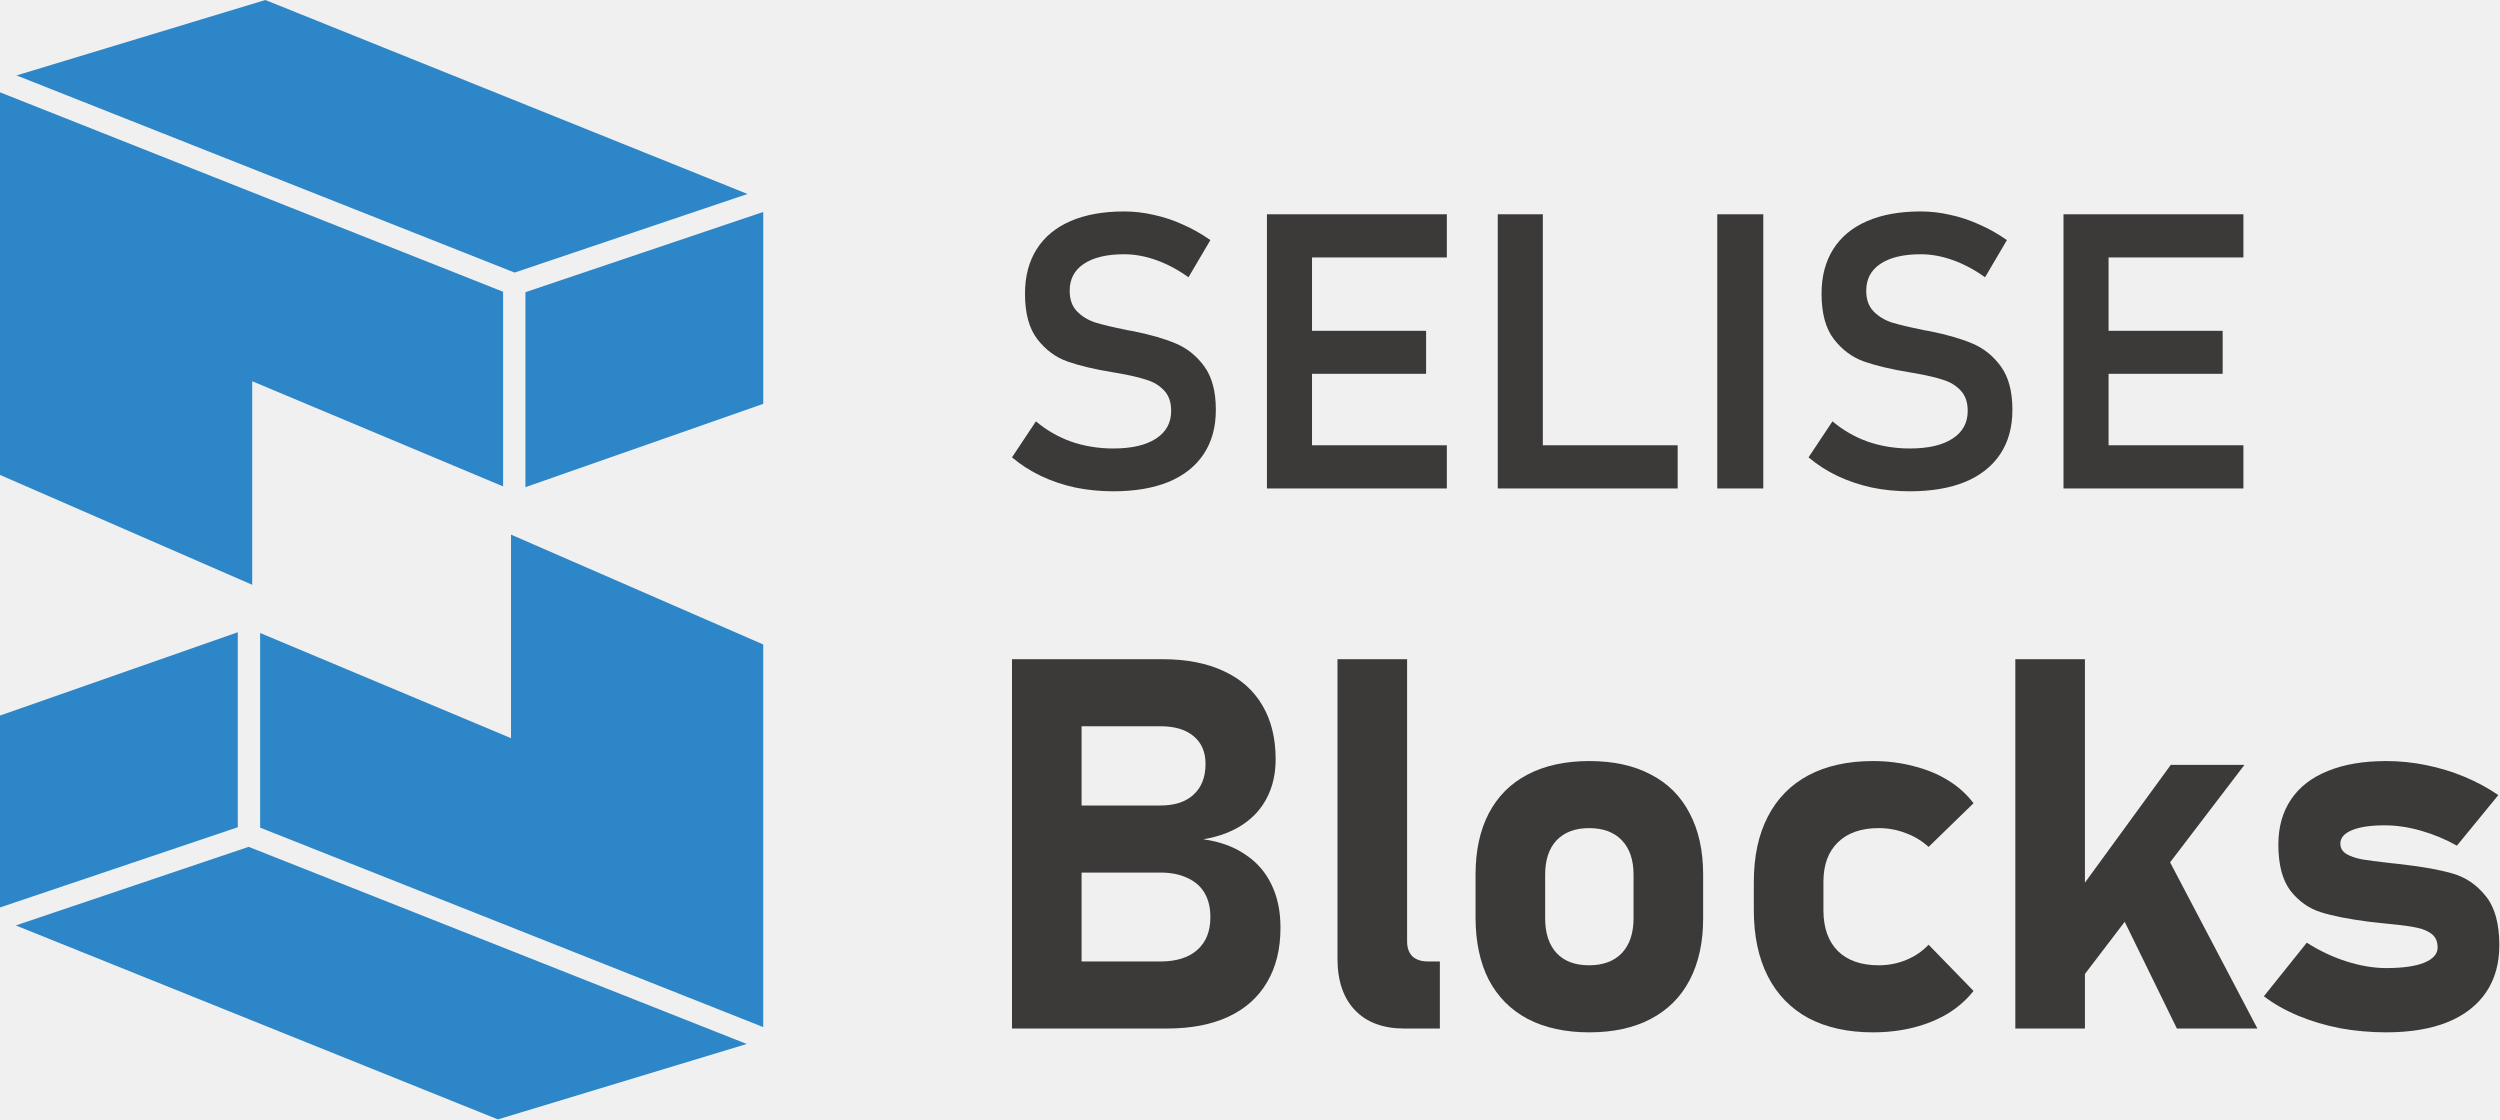
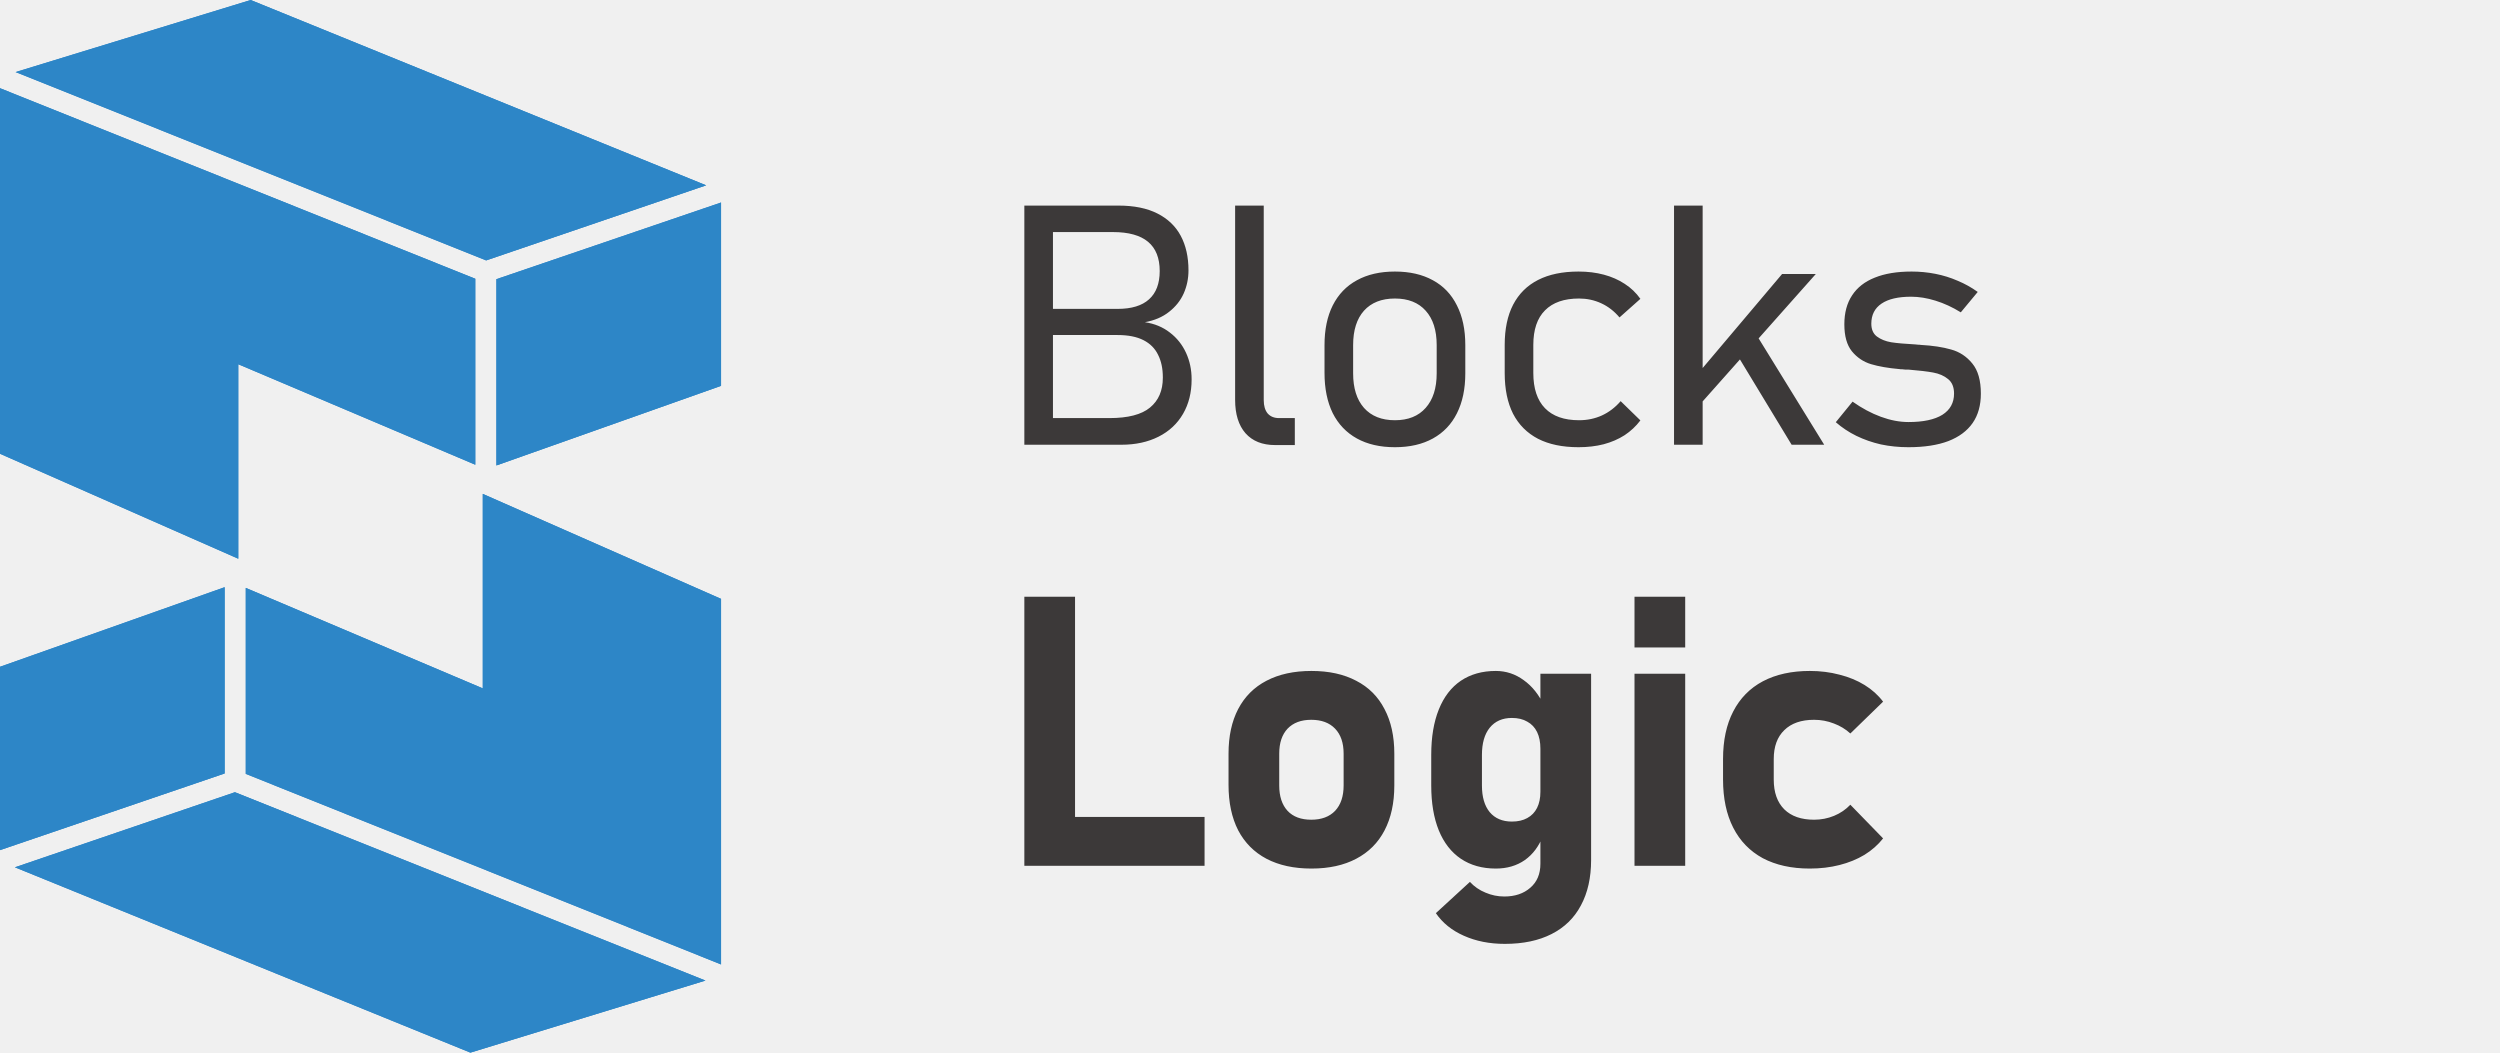
- <svg xmlns="http://www.w3.org/2000/svg" width="804" height="360" viewBox="0 0 804 360" fill="none">
-   <path d="M245.455 68.163V129.877L168.982 156.67V93.964L245.455 68.163Z" fill="#2D86C7" />
-   <path d="M240.389 62.38L165.49 87.657L5.309 24.256L85.332 0L240.389 62.38Z" fill="#2D86C7" />
-   <path d="M161.797 93.829V156.43L81.114 122.607V188.07L0 152.738V29.685L161.797 93.829Z" fill="#2D86C7" />
-   <path d="M76.473 266.036L0 291.837V230.123L76.473 203.329V266.036Z" fill="#2D86C7" />
-   <path d="M160.122 360L5.072 297.619L79.964 272.343L240.144 335.743L160.122 360Z" fill="#2D86C7" />
-   <path d="M245.454 330.315L83.657 266.17V203.57L164.34 237.393V171.93L245.454 207.262V330.315Z" fill="#2D86C7" />
-   <path d="M767.437 332C762.373 332 757.444 331.564 752.652 330.693C747.859 329.767 743.366 328.433 739.173 326.69C734.98 324.948 731.277 322.851 728.063 320.4L741.869 303.164C745.953 305.778 750.228 307.793 754.694 309.209C759.159 310.625 763.407 311.333 767.437 311.333C772.665 311.333 776.722 310.761 779.609 309.618C782.495 308.419 783.938 306.786 783.938 304.716C783.938 302.81 783.312 301.367 782.059 300.387C780.807 299.407 779.2 298.726 777.24 298.345C775.279 297.909 772.529 297.528 768.989 297.201C768.009 297.092 767.002 296.983 765.967 296.874C764.987 296.765 763.979 296.656 762.944 296.547C762.726 296.493 762.481 296.466 762.209 296.466C761.991 296.411 761.773 296.384 761.556 296.384C755.238 295.567 750.174 294.56 746.362 293.362C742.55 292.163 739.309 289.876 736.641 286.5C734.027 283.069 732.72 278.113 732.72 271.633C732.72 265.969 734.081 261.122 736.804 257.092C739.527 253.062 743.475 250.012 748.649 247.943C753.822 245.819 760.085 244.757 767.437 244.757C771.739 244.757 776.014 245.193 780.262 246.064C784.564 246.935 788.676 248.188 792.597 249.822C796.518 251.456 800.14 253.416 803.462 255.703L790.147 271.959C786.443 269.89 782.577 268.283 778.547 267.14C774.517 265.996 770.65 265.424 766.947 265.424C762.427 265.424 758.914 265.942 756.409 266.976C753.904 268.011 752.652 269.454 752.652 271.306C752.652 272.722 753.305 273.838 754.612 274.655C755.974 275.417 757.635 275.989 759.595 276.37C761.61 276.697 764.524 277.078 768.336 277.514C768.826 277.569 769.316 277.623 769.806 277.677C770.296 277.732 770.786 277.786 771.277 277.841C771.494 277.895 771.739 277.922 772.012 277.922C772.284 277.922 772.529 277.95 772.747 278.004C779.336 278.767 784.701 279.747 788.84 280.945C792.978 282.143 796.491 284.539 799.377 288.134C802.318 291.728 803.788 297.01 803.788 303.981C803.788 309.863 802.373 314.9 799.541 319.093C796.709 323.287 792.57 326.5 787.124 328.733C781.678 330.911 775.116 332 767.437 332Z" fill="#3C3939" />
-   <path d="M658.586 300.223L698.123 245.982H721.813L661.608 324.893L658.586 300.223ZM648.13 212H670.512V330.775H648.13V212ZM678.681 286.99L697.143 275.88L725.979 330.775H700.084L678.681 286.99Z" fill="#3C3939" />
-   <path d="M602.342 332C594.282 332 587.366 330.475 581.593 327.426C575.875 324.321 571.518 319.829 568.523 313.947C565.528 308.065 564.03 300.986 564.03 292.708V283.641C564.03 275.417 565.528 268.419 568.523 262.647C571.518 256.82 575.875 252.381 581.593 249.332C587.366 246.282 594.282 244.757 602.342 244.757C606.971 244.757 611.328 245.302 615.412 246.391C619.551 247.426 623.254 248.95 626.522 250.965C629.789 252.98 632.512 255.431 634.69 258.317L620.232 272.368C618.162 270.462 615.739 268.991 612.961 267.957C610.184 266.867 607.27 266.323 604.221 266.323C598.557 266.323 594.173 267.848 591.069 270.897C587.965 273.893 586.413 278.14 586.413 283.641V292.708C586.413 298.372 587.965 302.756 591.069 305.86C594.173 308.91 598.557 310.434 604.221 310.434C607.325 310.434 610.266 309.863 613.043 308.719C615.82 307.575 618.217 305.942 620.232 303.818L634.69 318.685C632.458 321.517 629.707 323.94 626.44 325.955C623.172 327.916 619.496 329.413 615.412 330.448C611.328 331.483 606.971 332 602.342 332Z" fill="#3C3939" />
-   <path d="M511.135 332C503.402 332 496.785 330.557 491.285 327.671C485.839 324.784 481.673 320.591 478.786 315.091C475.955 309.536 474.539 302.865 474.539 295.077V281.272C474.539 273.593 475.955 267.031 478.786 261.585C481.673 256.085 485.839 251.918 491.285 249.087C496.785 246.2 503.402 244.757 511.135 244.757C518.868 244.757 525.458 246.2 530.904 249.087C536.404 251.918 540.57 256.085 543.402 261.585C546.288 267.031 547.731 273.593 547.731 281.272V295.322C547.731 303.055 546.288 309.672 543.402 315.172C540.57 320.618 536.404 324.784 530.904 327.671C525.458 330.557 518.868 332 511.135 332ZM511.053 310.434C515.573 310.434 519.086 309.127 521.591 306.513C524.096 303.845 525.349 300.114 525.349 295.322V281.272C525.349 276.534 524.096 272.858 521.591 270.244C519.086 267.63 515.573 266.323 511.053 266.323C506.588 266.323 503.102 267.63 500.597 270.244C498.147 272.858 496.921 276.534 496.921 281.272V295.322C496.921 300.114 498.147 303.845 500.597 306.513C503.048 309.127 506.533 310.434 511.053 310.434Z" fill="#3C3939" />
-   <path d="M452.522 302.756C452.522 304.825 453.094 306.432 454.237 307.575C455.436 308.664 457.124 309.209 459.302 309.209H463.06V330.775H451.623C444.816 330.775 439.534 328.814 435.776 324.893C432.018 320.972 430.139 315.445 430.139 308.31V212H452.522V302.756Z" fill="#3C3939" />
-   <path d="M335.257 309.209H373.161C378.28 309.209 382.228 307.984 385.005 305.533C387.837 303.028 389.253 299.543 389.253 295.077V294.832C389.253 291.837 388.627 289.277 387.374 287.153C386.122 285.029 384.27 283.423 381.819 282.334C379.423 281.19 376.537 280.618 373.161 280.618H335.257V259.052H373.161C377.79 259.052 381.357 257.882 383.862 255.54C386.421 253.198 387.701 249.903 387.701 245.656C387.701 241.843 386.421 238.875 383.862 236.752C381.357 234.628 377.79 233.566 373.161 233.566H335.257V212H373.896C381.574 212 388.137 213.28 393.583 215.839C399.028 218.344 403.167 222.02 405.999 226.867C408.831 231.66 410.247 237.432 410.247 244.185C410.247 248.814 409.321 252.926 407.47 256.52C405.672 260.06 403.031 262.973 399.546 265.261C396.06 267.548 391.867 269.1 386.966 269.917C392.194 270.625 396.659 272.231 400.363 274.737C404.12 277.187 406.952 280.4 408.858 284.376C410.819 288.351 411.799 292.953 411.799 298.181V298.426C411.799 305.233 410.356 311.061 407.47 315.907C404.638 320.754 400.472 324.457 394.971 327.017C389.525 329.522 382.963 330.775 375.284 330.775H335.257V309.209ZM325.455 212H347.837V330.775H325.455V212Z" fill="#3C3939" />
-   <path d="M663.622 68.91H678.116V157.09H663.622V68.91ZM669.626 143.202H721.479V157.09H669.626V143.202ZM669.626 106.389H714.808V120.217H669.626V106.389ZM669.626 68.91H721.479V82.798H669.626V68.91Z" fill="#3C3939" />
-   <path d="M614.194 158C609.949 158 605.866 157.596 601.944 156.787C598.062 155.938 594.403 154.705 590.967 153.088C587.57 151.47 584.457 149.469 581.627 147.084L589.329 135.5C592.725 138.371 596.526 140.554 600.731 142.05C604.976 143.505 609.464 144.233 614.194 144.233C620.097 144.233 624.666 143.182 627.901 141.08C631.175 138.977 632.813 136.005 632.813 132.164V132.104C632.813 129.395 632.085 127.252 630.63 125.675C629.174 124.058 627.274 122.885 624.929 122.158C622.584 121.389 619.572 120.682 615.892 120.035C615.771 119.995 615.65 119.974 615.529 119.974C615.407 119.974 615.286 119.954 615.165 119.914L614.073 119.732C608.17 118.761 603.318 117.609 599.518 116.275C595.717 114.941 592.483 112.555 589.814 109.119C587.146 105.682 585.812 100.81 585.812 94.503V94.442C585.812 88.862 587.065 84.092 589.572 80.129C592.078 76.167 595.717 73.155 600.488 71.093C605.259 69.031 611 68 617.712 68C620.866 68 624.019 68.364 627.173 69.092C630.367 69.779 633.48 70.81 636.512 72.185C639.585 73.519 642.557 75.197 645.427 77.218L638.392 89.166C634.996 86.74 631.539 84.9 628.022 83.647C624.504 82.394 621.068 81.767 617.712 81.767C612.132 81.767 607.806 82.798 604.733 84.86C601.701 86.881 600.185 89.752 600.185 93.472V93.532C600.185 96.322 600.973 98.526 602.55 100.143C604.127 101.76 606.088 102.953 608.433 103.721C610.818 104.449 614.134 105.237 618.379 106.086C618.541 106.127 618.682 106.167 618.804 106.208C618.965 106.208 619.127 106.228 619.289 106.268C619.491 106.309 619.713 106.349 619.956 106.389C620.198 106.43 620.421 106.47 620.623 106.511C626.081 107.602 630.63 108.916 634.268 110.453C637.948 111.989 641.02 114.456 643.487 117.852C645.953 121.248 647.186 125.877 647.186 131.74V131.861C647.186 137.36 645.892 142.07 643.305 145.992C640.717 149.914 636.957 152.906 632.025 154.968C627.092 156.989 621.149 158 614.194 158Z" fill="#3C3939" />
-   <path d="M567.072 157.09H552.274V68.91H567.072V157.09Z" fill="#3C3939" />
-   <path d="M481.681 68.91H496.176V157.09H481.681V68.91ZM488.473 143.202H539.538V157.09H488.473V143.202Z" fill="#3C3939" />
-   <path d="M407.449 68.91H421.944V157.09H407.449V68.91ZM413.453 143.202H465.306V157.09H413.453V143.202ZM413.453 106.389H458.635V120.217H413.453V106.389ZM413.453 68.91H465.306V82.798H413.453V68.91Z" fill="#3C3939" />
-   <path d="M358.022 158C353.777 158 349.693 157.596 345.771 156.787C341.89 155.938 338.231 154.705 334.794 153.088C331.398 151.47 328.285 149.469 325.455 147.084L333.157 135.5C336.553 138.371 340.354 140.554 344.558 142.05C348.804 143.505 353.292 144.233 358.022 144.233C363.925 144.233 368.494 143.182 371.728 141.08C375.003 138.977 376.641 136.005 376.641 132.164V132.104C376.641 129.395 375.913 127.252 374.457 125.675C373.002 124.058 371.101 122.885 368.756 122.158C366.411 121.389 363.399 120.682 359.72 120.035C359.599 119.995 359.478 119.974 359.356 119.974C359.235 119.974 359.114 119.954 358.992 119.914L357.901 119.732C351.998 118.761 347.146 117.609 343.345 116.275C339.545 114.941 336.31 112.555 333.642 109.119C330.973 105.682 329.639 100.81 329.639 94.503V94.442C329.639 88.862 330.893 84.092 333.399 80.129C335.906 76.167 339.545 73.155 344.316 71.093C349.087 69.031 354.828 68 361.539 68C364.693 68 367.847 68.364 371 69.092C374.194 69.779 377.308 70.81 380.34 72.185C383.413 73.519 386.385 75.197 389.255 77.218L382.22 89.166C378.824 86.74 375.367 84.9 371.849 83.647C368.332 82.394 364.895 81.767 361.539 81.767C355.96 81.767 351.634 82.798 348.561 84.86C345.529 86.881 344.013 89.752 344.013 93.472V93.532C344.013 96.322 344.801 98.526 346.378 100.143C347.955 101.76 349.916 102.953 352.261 103.721C354.646 104.449 357.961 105.237 362.207 106.086C362.368 106.127 362.51 106.167 362.631 106.208C362.793 106.208 362.955 106.228 363.116 106.268C363.318 106.309 363.541 106.349 363.783 106.389C364.026 106.43 364.248 106.47 364.451 106.511C369.909 107.602 374.457 108.916 378.096 110.453C381.775 111.989 384.848 114.456 387.314 117.852C389.781 121.248 391.014 125.877 391.014 131.74V131.861C391.014 137.36 389.72 142.07 387.132 145.992C384.545 149.914 380.785 152.906 375.852 154.968C370.92 156.989 364.976 158 358.022 158Z" fill="#3C3939" />
+ <svg xmlns="http://www.w3.org/2000/svg" width="475" height="200" viewBox="0 0 475 200" fill="none">
+   <g clip-path="url(#clip0_5519_653)">
+     <path d="M137 38.476V73.312L94.317 88.436V53.04L137 38.476Z" fill="#2D86C7" />
+     <path d="M137 38.476V73.312L94.317 88.436V53.04L137 38.476Z" fill="#2D86C7" />
+     <path d="M134.173 35.212L92.368 49.48L2.963 13.692L47.628 0L134.173 35.212Z" fill="#2D86C7" />
+     <path d="M134.173 35.212L92.368 49.48L2.963 13.692L47.628 0L134.173 35.212Z" fill="#2D86C7" />
+     <path d="M90.307 52.964V88.3L45.274 69.208V106.16L0 86.216V16.756L90.307 52.964Z" fill="#2D86C7" />
+     <path d="M90.307 52.964V88.3L45.274 69.208V106.16L0 86.216V16.756L90.307 52.964Z" fill="#2D86C7" />
+     <path d="M42.683 146.96L0 161.524V126.688L42.683 111.564V146.96Z" fill="#2D86C7" />
+     <path d="M42.683 111.564V146.96L0 161.524V126.688L42.683 111.564Z" fill="#2D86C7" />
+     <path d="M89.372 200L2.831 164.788L44.632 150.52L134.037 186.308L89.372 200Z" fill="#2D86C7" />
+     <path d="M89.372 200L2.831 164.788L44.632 150.52L134.037 186.308L89.372 200Z" fill="#2D86C7" />
+     <path d="M137 183.244L46.693 147.036V111.7L91.726 130.792V93.84L137 113.784V183.244Z" fill="#2D86C7" />
+     <path d="M137 113.784V183.244L46.693 147.036V111.7L91.726 130.792V93.84L137 113.784Z" fill="#2D86C7" />
+   </g>
+   <path d="M198.375 79.438H210.781C214.323 79.438 216.896 78.771 218.5 77.438C220.125 76.104 220.938 74.219 220.938 71.781V71.688C220.938 70.021 220.635 68.594 220.031 67.406C219.448 66.198 218.521 65.271 217.25 64.625C215.979 63.979 214.344 63.656 212.344 63.656H198.375V58.688H212.344C214.99 58.688 216.979 58.083 218.312 56.875C219.667 55.667 220.344 53.875 220.344 51.5C220.344 49.021 219.604 47.167 218.125 45.938C216.646 44.708 214.427 44.094 211.469 44.094H198.375V39.062H212.531C215.469 39.062 217.927 39.562 219.906 40.562C221.885 41.562 223.365 42.979 224.344 44.812C225.323 46.646 225.812 48.833 225.812 51.375C225.812 52.917 225.51 54.375 224.906 55.75C224.302 57.104 223.375 58.271 222.125 59.25C220.896 60.229 219.365 60.885 217.531 61.219C219.365 61.49 220.948 62.146 222.281 63.188C223.615 64.208 224.635 65.49 225.344 67.031C226.052 68.573 226.406 70.24 226.406 72.031V72.125C226.406 74.583 225.865 76.75 224.781 78.625C223.698 80.5 222.146 81.948 220.125 82.969C218.104 83.99 215.75 84.5 213.062 84.5H198.375V79.438ZM194.625 39.062H200.062V84.5H194.625V39.062ZM240.11 76.031C240.11 77.115 240.36 77.958 240.86 78.562C241.381 79.146 242.1 79.438 243.016 79.438H246.016V84.562H242.266C239.85 84.562 237.975 83.812 236.641 82.312C235.329 80.812 234.673 78.698 234.673 75.969V39.062H240.11V76.031ZM265.033 84.969C262.22 84.969 259.814 84.417 257.814 83.312C255.814 82.208 254.283 80.604 253.22 78.5C252.178 76.375 251.658 73.823 251.658 70.844V65.562C251.658 62.625 252.178 60.115 253.22 58.031C254.283 55.927 255.814 54.333 257.814 53.25C259.814 52.146 262.22 51.594 265.033 51.594C267.845 51.594 270.251 52.146 272.251 53.25C274.251 54.333 275.772 55.927 276.814 58.031C277.876 60.115 278.408 62.625 278.408 65.562V70.938C278.408 73.896 277.876 76.427 276.814 78.531C275.772 80.615 274.251 82.208 272.251 83.312C270.251 84.417 267.845 84.969 265.033 84.969ZM265.033 79.844C267.553 79.844 269.501 79.062 270.876 77.5C272.272 75.938 272.97 73.75 272.97 70.938V65.562C272.97 62.75 272.272 60.573 270.876 59.031C269.501 57.49 267.553 56.719 265.033 56.719C262.512 56.719 260.553 57.49 259.158 59.031C257.783 60.573 257.095 62.75 257.095 65.562V70.938C257.095 73.75 257.783 75.938 259.158 77.5C260.553 79.062 262.512 79.844 265.033 79.844ZM299.924 84.969C296.882 84.969 294.32 84.438 292.236 83.375C290.153 82.292 288.57 80.708 287.486 78.625C286.424 76.521 285.893 73.938 285.893 70.875V65.531C285.893 62.51 286.424 59.969 287.486 57.906C288.57 55.823 290.153 54.25 292.236 53.188C294.32 52.125 296.882 51.594 299.924 51.594C301.653 51.594 303.257 51.792 304.736 52.188C306.215 52.583 307.538 53.167 308.705 53.938C309.872 54.688 310.861 55.635 311.674 56.781L307.705 60.312C306.705 59.125 305.549 58.229 304.236 57.625C302.924 57.021 301.518 56.719 300.018 56.719C297.184 56.719 295.028 57.469 293.549 58.969C292.07 60.448 291.33 62.635 291.33 65.531V70.875C291.33 73.812 292.07 76.042 293.549 77.562C295.028 79.083 297.184 79.844 300.018 79.844C301.58 79.844 303.028 79.542 304.361 78.938C305.715 78.312 306.903 77.406 307.924 76.219L311.674 79.875C310.84 80.979 309.84 81.917 308.674 82.688C307.507 83.438 306.184 84.01 304.705 84.406C303.247 84.781 301.653 84.969 299.924 84.969ZM321.065 72.812L338.596 52.062H345.003L320.409 79.75L321.065 72.812ZM318.065 39.062H323.503V84.5H318.065V39.062ZM329.409 66.344L332.784 62.094L346.596 84.5H340.409L329.409 66.344ZM362.613 84.969C360.779 84.969 359.029 84.792 357.363 84.438C355.717 84.062 354.165 83.521 352.706 82.812C351.269 82.104 349.967 81.24 348.8 80.219L351.988 76.312C353.758 77.562 355.55 78.521 357.363 79.188C359.175 79.854 360.925 80.188 362.613 80.188C365.425 80.188 367.571 79.729 369.05 78.812C370.529 77.875 371.269 76.531 371.269 74.781C371.269 73.552 370.894 72.635 370.144 72.031C369.394 71.406 368.446 70.99 367.3 70.781C366.175 70.573 364.592 70.385 362.55 70.219C362.363 70.219 362.165 70.219 361.956 70.219C361.748 70.198 361.55 70.177 361.363 70.156C361.279 70.156 361.196 70.156 361.113 70.156C361.029 70.135 360.946 70.125 360.863 70.125C358.738 69.938 356.946 69.625 355.488 69.188C354.05 68.75 352.842 67.938 351.863 66.75C350.904 65.562 350.425 63.854 350.425 61.625C350.425 59.438 350.915 57.604 351.894 56.125C352.873 54.625 354.31 53.5 356.206 52.75C358.102 51.979 360.435 51.594 363.206 51.594C364.748 51.594 366.258 51.74 367.738 52.031C369.217 52.323 370.623 52.76 371.956 53.344C373.31 53.906 374.581 54.615 375.769 55.469L372.55 59.344C370.967 58.365 369.363 57.625 367.738 57.125C366.133 56.625 364.592 56.375 363.113 56.375C360.654 56.375 358.779 56.812 357.488 57.688C356.196 58.562 355.55 59.833 355.55 61.5C355.55 62.583 355.904 63.396 356.613 63.938C357.342 64.479 358.248 64.844 359.331 65.031C360.415 65.198 361.935 65.333 363.894 65.438C363.998 65.458 364.102 65.469 364.206 65.469C364.331 65.469 364.446 65.479 364.55 65.5C364.613 65.5 364.675 65.5 364.738 65.5C364.8 65.5 364.863 65.51 364.925 65.531C367.196 65.656 369.123 65.948 370.706 66.406C372.31 66.844 373.654 67.729 374.738 69.062C375.821 70.375 376.363 72.281 376.363 74.781C376.363 77.01 375.842 78.875 374.8 80.375C373.758 81.875 372.217 83.021 370.175 83.812C368.133 84.583 365.613 84.969 362.613 84.969Z" fill="#3C3939" />
+   <path d="M194.625 113.383H204.258V164.5H194.625V113.383ZM198.914 155.219H228.867V164.5H198.914V155.219ZM249.171 165.027C245.842 165.027 242.995 164.406 240.628 163.164C238.284 161.922 236.491 160.117 235.249 157.75C234.03 155.359 233.421 152.488 233.421 149.137V143.195C233.421 139.891 234.03 137.066 235.249 134.723C236.491 132.355 238.284 130.562 240.628 129.344C242.995 128.102 245.842 127.48 249.171 127.48C252.499 127.48 255.335 128.102 257.678 129.344C260.046 130.562 261.839 132.355 263.057 134.723C264.3 137.066 264.921 139.891 264.921 143.195V149.242C264.921 152.57 264.3 155.418 263.057 157.785C261.839 160.129 260.046 161.922 257.678 163.164C255.335 164.406 252.499 165.027 249.171 165.027ZM249.135 155.746C251.081 155.746 252.592 155.184 253.671 154.059C254.749 152.91 255.288 151.305 255.288 149.242V143.195C255.288 141.156 254.749 139.574 253.671 138.449C252.592 137.324 251.081 136.762 249.135 136.762C247.214 136.762 245.714 137.324 244.635 138.449C243.581 139.574 243.053 141.156 243.053 143.195V149.242C243.053 151.305 243.581 152.91 244.635 154.059C245.69 155.184 247.19 155.746 249.135 155.746ZM285.927 179.336C283.021 179.336 280.419 178.82 278.122 177.789C275.849 176.781 274.08 175.352 272.814 173.5L279.283 167.559C280.103 168.449 281.087 169.129 282.236 169.598C283.384 170.09 284.58 170.336 285.822 170.336C287.837 170.336 289.478 169.785 290.744 168.684C292.033 167.582 292.677 166.059 292.677 164.113V128.008H302.31V163.41C302.31 166.762 301.665 169.633 300.376 172.023C299.111 174.414 297.247 176.23 294.787 177.473C292.349 178.715 289.396 179.336 285.927 179.336ZM284.205 165.027C281.626 165.027 279.412 164.406 277.56 163.164C275.732 161.922 274.337 160.129 273.376 157.785C272.415 155.418 271.935 152.57 271.935 149.242V143.406C271.935 140.055 272.415 137.184 273.376 134.793C274.337 132.402 275.732 130.586 277.56 129.344C279.412 128.102 281.626 127.48 284.205 127.48C286.15 127.48 287.919 128.066 289.513 129.238C291.13 130.387 292.431 132.027 293.415 134.16L292.677 142.246C292.677 141.004 292.466 139.949 292.044 139.082C291.622 138.215 291.001 137.559 290.181 137.113C289.384 136.645 288.412 136.41 287.263 136.41C285.458 136.41 284.052 137.031 283.044 138.273C282.06 139.492 281.568 141.215 281.568 143.441V149.242C281.568 151.422 282.06 153.109 283.044 154.305C284.052 155.5 285.458 156.098 287.263 156.098C288.412 156.098 289.384 155.875 290.181 155.43C291.001 154.984 291.622 154.34 292.044 153.496C292.466 152.652 292.677 151.633 292.677 150.438L293.169 158.77C292.419 160.762 291.271 162.309 289.724 163.41C288.177 164.488 286.337 165.027 284.205 165.027ZM310.555 113.383H320.188V123.016H310.555V113.383ZM310.555 128.008H320.188V164.5H310.555V128.008ZM343.866 165.027C340.397 165.027 337.421 164.371 334.936 163.059C332.475 161.723 330.6 159.789 329.311 157.258C328.022 154.727 327.378 151.68 327.378 148.117V144.215C327.378 140.676 328.022 137.664 329.311 135.18C330.6 132.672 332.475 130.762 334.936 129.449C337.421 128.137 340.397 127.48 343.866 127.48C345.858 127.48 347.733 127.715 349.491 128.184C351.272 128.629 352.866 129.285 354.272 130.152C355.679 131.02 356.85 132.074 357.788 133.316L351.565 139.363C350.675 138.543 349.632 137.91 348.436 137.465C347.241 136.996 345.987 136.762 344.675 136.762C342.237 136.762 340.35 137.418 339.015 138.73C337.679 140.02 337.011 141.848 337.011 144.215V148.117C337.011 150.555 337.679 152.441 339.015 153.777C340.35 155.09 342.237 155.746 344.675 155.746C346.011 155.746 347.276 155.5 348.472 155.008C349.667 154.516 350.698 153.812 351.565 152.898L357.788 159.297C356.827 160.516 355.643 161.559 354.237 162.426C352.831 163.27 351.249 163.914 349.491 164.359C347.733 164.805 345.858 165.027 343.866 165.027Z" fill="#3C3939" />
+   <defs>
+     <clipPath id="clip0_5519_653">
+       <rect width="137" height="200" fill="white" />
+     </clipPath>
+   </defs>
</svg>
